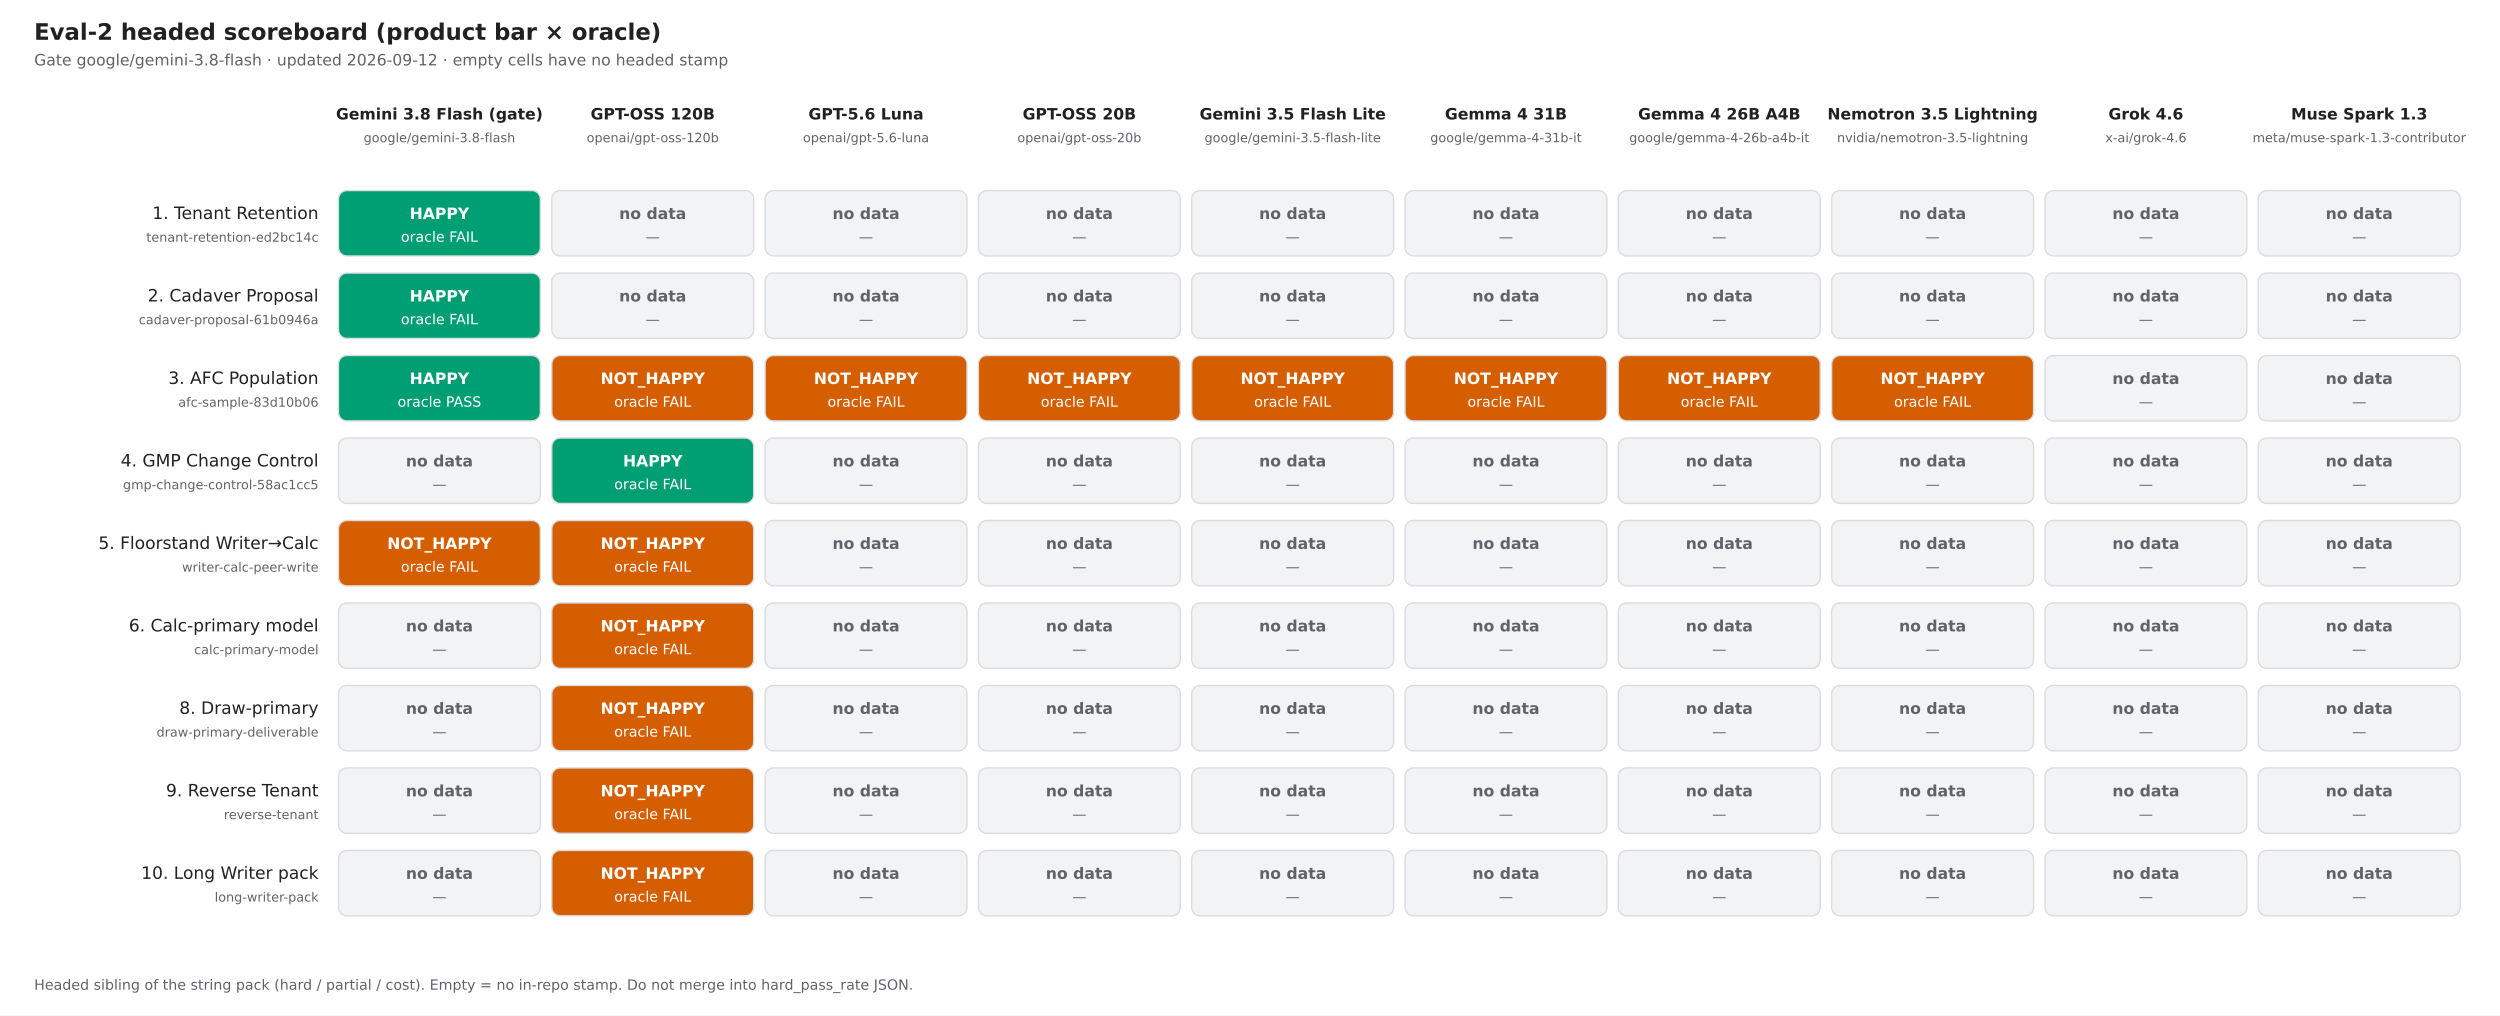
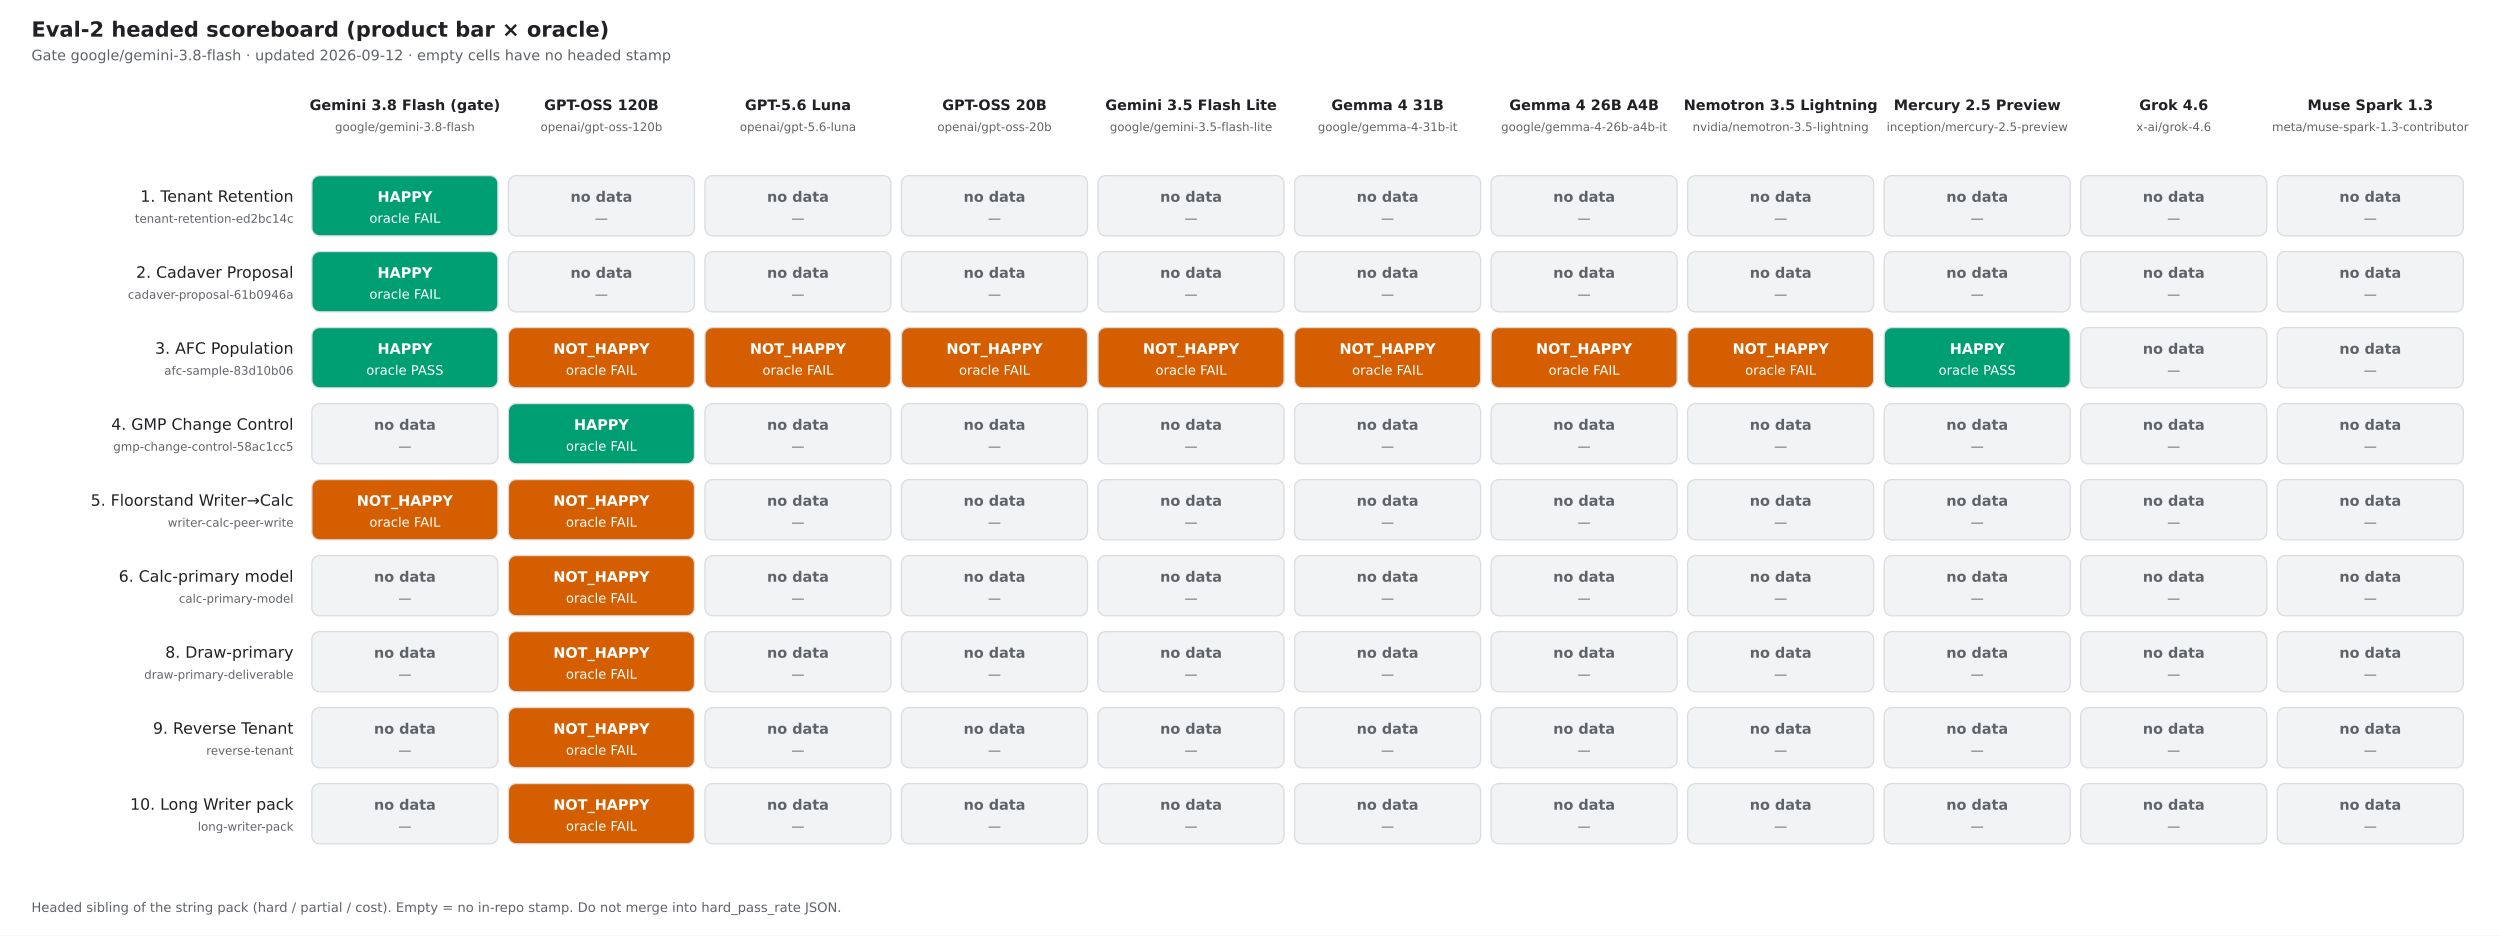
- <svg xmlns="http://www.w3.org/2000/svg" width="1758" height="714" viewBox="0 0 1758 714" role="img">
-   <rect width="1758" height="714" fill="#ffffff" />
+ <svg xmlns="http://www.w3.org/2000/svg" width="1908" height="714" viewBox="0 0 1908 714" role="img">
+   <rect width="1908" height="714" fill="#ffffff" />
  <text x="24" y="28" font-family="DejaVu Sans, sans-serif" font-size="16" font-weight="700" fill="#202124">Eval-2 headed scoreboard (product bar × oracle)</text>
  <text x="24" y="46" font-family="DejaVu Sans, sans-serif" font-size="11" fill="#5f6368">Gate google/gemini-3.8-flash · updated 2026-09-12 · empty cells have no headed stamp</text>
  <text x="309.0" y="84" text-anchor="middle" font-family="DejaVu Sans, sans-serif" font-size="11" font-weight="700" fill="#202124">Gemini 3.8 Flash (gate)</text>
  <text x="309.0" y="100" text-anchor="middle" font-family="DejaVu Sans, sans-serif" font-size="9" fill="#5f6368">google/gemini-3.8-flash</text>
  <text x="459.0" y="84" text-anchor="middle" font-family="DejaVu Sans, sans-serif" font-size="11" font-weight="700" fill="#202124">GPT-OSS 120B</text>
  <text x="459.0" y="100" text-anchor="middle" font-family="DejaVu Sans, sans-serif" font-size="9" fill="#5f6368">openai/gpt-oss-120b</text>
  <text x="609.0" y="84" text-anchor="middle" font-family="DejaVu Sans, sans-serif" font-size="11" font-weight="700" fill="#202124">GPT-5.6 Luna</text>
  <text x="609.0" y="100" text-anchor="middle" font-family="DejaVu Sans, sans-serif" font-size="9" fill="#5f6368">openai/gpt-5.6-luna</text>
  <text x="759.0" y="84" text-anchor="middle" font-family="DejaVu Sans, sans-serif" font-size="11" font-weight="700" fill="#202124">GPT-OSS 20B</text>
  <text x="759.0" y="100" text-anchor="middle" font-family="DejaVu Sans, sans-serif" font-size="9" fill="#5f6368">openai/gpt-oss-20b</text>
  <text x="909.0" y="84" text-anchor="middle" font-family="DejaVu Sans, sans-serif" font-size="11" font-weight="700" fill="#202124">Gemini 3.5 Flash Lite</text>
  <text x="909.0" y="100" text-anchor="middle" font-family="DejaVu Sans, sans-serif" font-size="9" fill="#5f6368">google/gemini-3.5-flash-lite</text>
  <text x="1059.0" y="84" text-anchor="middle" font-family="DejaVu Sans, sans-serif" font-size="11" font-weight="700" fill="#202124">Gemma 4 31B</text>
  <text x="1059.0" y="100" text-anchor="middle" font-family="DejaVu Sans, sans-serif" font-size="9" fill="#5f6368">google/gemma-4-31b-it</text>
  <text x="1209.0" y="84" text-anchor="middle" font-family="DejaVu Sans, sans-serif" font-size="11" font-weight="700" fill="#202124">Gemma 4 26B A4B</text>
  <text x="1209.0" y="100" text-anchor="middle" font-family="DejaVu Sans, sans-serif" font-size="9" fill="#5f6368">google/gemma-4-26b-a4b-it</text>
  <text x="1359.0" y="84" text-anchor="middle" font-family="DejaVu Sans, sans-serif" font-size="11" font-weight="700" fill="#202124">Nemotron 3.5 Lightning</text>
  <text x="1359.0" y="100" text-anchor="middle" font-family="DejaVu Sans, sans-serif" font-size="9" fill="#5f6368">nvidia/nemotron-3.5-lightning</text>
-   <text x="1509.0" y="84" text-anchor="middle" font-family="DejaVu Sans, sans-serif" font-size="11" font-weight="700" fill="#202124">Grok 4.6</text>
-   <text x="1509.0" y="100" text-anchor="middle" font-family="DejaVu Sans, sans-serif" font-size="9" fill="#5f6368">x-ai/grok-4.6</text>
-   <text x="1659.0" y="84" text-anchor="middle" font-family="DejaVu Sans, sans-serif" font-size="11" font-weight="700" fill="#202124">Muse Spark 1.3</text>
-   <text x="1659.0" y="100" text-anchor="middle" font-family="DejaVu Sans, sans-serif" font-size="9" fill="#5f6368">meta/muse-spark-1.3-contributor</text>
+   <text x="1509.0" y="84" text-anchor="middle" font-family="DejaVu Sans, sans-serif" font-size="11" font-weight="700" fill="#202124">Mercury 2.5 Preview</text>
+   <text x="1509.0" y="100" text-anchor="middle" font-family="DejaVu Sans, sans-serif" font-size="9" fill="#5f6368">inception/mercury-2.5-preview</text>
+   <text x="1659.0" y="84" text-anchor="middle" font-family="DejaVu Sans, sans-serif" font-size="11" font-weight="700" fill="#202124">Grok 4.6</text>
+   <text x="1659.0" y="100" text-anchor="middle" font-family="DejaVu Sans, sans-serif" font-size="9" fill="#5f6368">x-ai/grok-4.6</text>
+   <text x="1809.0" y="84" text-anchor="middle" font-family="DejaVu Sans, sans-serif" font-size="11" font-weight="700" fill="#202124">Muse Spark 1.3</text>
+   <text x="1809.0" y="100" text-anchor="middle" font-family="DejaVu Sans, sans-serif" font-size="9" fill="#5f6368">meta/muse-spark-1.3-contributor</text>
  <text x="224" y="154" text-anchor="end" font-family="DejaVu Sans, sans-serif" font-size="12" fill="#202124">1. Tenant Retention</text>
  <text x="224" y="170" text-anchor="end" font-family="DejaVu Sans, sans-serif" font-size="9" fill="#5f6368">tenant-retention-ed2bc14c</text>
  <rect x="238.0" y="134.0" width="142" height="46" rx="6" fill="#009E73" stroke="#dadce0" />
  <text x="309.0" y="154.0" text-anchor="middle" font-family="DejaVu Sans, sans-serif" font-size="11" font-weight="700" fill="#ffffff">HAPPY</text>
  <text x="309.0" y="170.0" text-anchor="middle" font-family="DejaVu Sans, sans-serif" font-size="10" fill="#ffffff">oracle FAIL</text>
  <rect x="388.0" y="134.0" width="142" height="46" rx="6" fill="#F1F3F4" stroke="#dadce0" />
  <text x="459.0" y="154.0" text-anchor="middle" font-family="DejaVu Sans, sans-serif" font-size="11" font-weight="700" fill="#5f6368">no data</text>
  <text x="459.0" y="170.0" text-anchor="middle" font-family="DejaVu Sans, sans-serif" font-size="10" fill="#5f6368">—</text>
  <rect x="538.0" y="134.0" width="142" height="46" rx="6" fill="#F1F3F4" stroke="#dadce0" />
  <text x="609.0" y="154.0" text-anchor="middle" font-family="DejaVu Sans, sans-serif" font-size="11" font-weight="700" fill="#5f6368">no data</text>
  <text x="609.0" y="170.0" text-anchor="middle" font-family="DejaVu Sans, sans-serif" font-size="10" fill="#5f6368">—</text>
  <rect x="688.0" y="134.0" width="142" height="46" rx="6" fill="#F1F3F4" stroke="#dadce0" />
  <text x="759.0" y="154.0" text-anchor="middle" font-family="DejaVu Sans, sans-serif" font-size="11" font-weight="700" fill="#5f6368">no data</text>
  <text x="759.0" y="170.0" text-anchor="middle" font-family="DejaVu Sans, sans-serif" font-size="10" fill="#5f6368">—</text>
  <rect x="838.0" y="134.0" width="142" height="46" rx="6" fill="#F1F3F4" stroke="#dadce0" />
  <text x="909.0" y="154.0" text-anchor="middle" font-family="DejaVu Sans, sans-serif" font-size="11" font-weight="700" fill="#5f6368">no data</text>
  <text x="909.0" y="170.0" text-anchor="middle" font-family="DejaVu Sans, sans-serif" font-size="10" fill="#5f6368">—</text>
  <rect x="988.0" y="134.0" width="142" height="46" rx="6" fill="#F1F3F4" stroke="#dadce0" />
  <text x="1059.0" y="154.0" text-anchor="middle" font-family="DejaVu Sans, sans-serif" font-size="11" font-weight="700" fill="#5f6368">no data</text>
  <text x="1059.0" y="170.0" text-anchor="middle" font-family="DejaVu Sans, sans-serif" font-size="10" fill="#5f6368">—</text>
  <rect x="1138.0" y="134.0" width="142" height="46" rx="6" fill="#F1F3F4" stroke="#dadce0" />
  <text x="1209.0" y="154.0" text-anchor="middle" font-family="DejaVu Sans, sans-serif" font-size="11" font-weight="700" fill="#5f6368">no data</text>
  <text x="1209.0" y="170.0" text-anchor="middle" font-family="DejaVu Sans, sans-serif" font-size="10" fill="#5f6368">—</text>
  <rect x="1288.0" y="134.0" width="142" height="46" rx="6" fill="#F1F3F4" stroke="#dadce0" />
  <text x="1359.0" y="154.0" text-anchor="middle" font-family="DejaVu Sans, sans-serif" font-size="11" font-weight="700" fill="#5f6368">no data</text>
  <text x="1359.0" y="170.0" text-anchor="middle" font-family="DejaVu Sans, sans-serif" font-size="10" fill="#5f6368">—</text>
  <rect x="1438.0" y="134.0" width="142" height="46" rx="6" fill="#F1F3F4" stroke="#dadce0" />
  <text x="1509.0" y="154.0" text-anchor="middle" font-family="DejaVu Sans, sans-serif" font-size="11" font-weight="700" fill="#5f6368">no data</text>
  <text x="1509.0" y="170.0" text-anchor="middle" font-family="DejaVu Sans, sans-serif" font-size="10" fill="#5f6368">—</text>
  <rect x="1588.0" y="134.0" width="142" height="46" rx="6" fill="#F1F3F4" stroke="#dadce0" />
  <text x="1659.0" y="154.0" text-anchor="middle" font-family="DejaVu Sans, sans-serif" font-size="11" font-weight="700" fill="#5f6368">no data</text>
  <text x="1659.0" y="170.0" text-anchor="middle" font-family="DejaVu Sans, sans-serif" font-size="10" fill="#5f6368">—</text>
+   <rect x="1738.0" y="134.0" width="142" height="46" rx="6" fill="#F1F3F4" stroke="#dadce0" />
+   <text x="1809.0" y="154.0" text-anchor="middle" font-family="DejaVu Sans, sans-serif" font-size="11" font-weight="700" fill="#5f6368">no data</text>
+   <text x="1809.0" y="170.0" text-anchor="middle" font-family="DejaVu Sans, sans-serif" font-size="10" fill="#5f6368">—</text>
  <text x="224" y="212" text-anchor="end" font-family="DejaVu Sans, sans-serif" font-size="12" fill="#202124">2. Cadaver Proposal</text>
  <text x="224" y="228" text-anchor="end" font-family="DejaVu Sans, sans-serif" font-size="9" fill="#5f6368">cadaver-proposal-61b0946a</text>
  <rect x="238.0" y="192.0" width="142" height="46" rx="6" fill="#009E73" stroke="#dadce0" />
  <text x="309.0" y="212.0" text-anchor="middle" font-family="DejaVu Sans, sans-serif" font-size="11" font-weight="700" fill="#ffffff">HAPPY</text>
  <text x="309.0" y="228.0" text-anchor="middle" font-family="DejaVu Sans, sans-serif" font-size="10" fill="#ffffff">oracle FAIL</text>
  <rect x="388.0" y="192.0" width="142" height="46" rx="6" fill="#F1F3F4" stroke="#dadce0" />
  <text x="459.0" y="212.0" text-anchor="middle" font-family="DejaVu Sans, sans-serif" font-size="11" font-weight="700" fill="#5f6368">no data</text>
  <text x="459.0" y="228.0" text-anchor="middle" font-family="DejaVu Sans, sans-serif" font-size="10" fill="#5f6368">—</text>
  <rect x="538.0" y="192.0" width="142" height="46" rx="6" fill="#F1F3F4" stroke="#dadce0" />
  <text x="609.0" y="212.0" text-anchor="middle" font-family="DejaVu Sans, sans-serif" font-size="11" font-weight="700" fill="#5f6368">no data</text>
  <text x="609.0" y="228.0" text-anchor="middle" font-family="DejaVu Sans, sans-serif" font-size="10" fill="#5f6368">—</text>
  <rect x="688.0" y="192.0" width="142" height="46" rx="6" fill="#F1F3F4" stroke="#dadce0" />
  <text x="759.0" y="212.0" text-anchor="middle" font-family="DejaVu Sans, sans-serif" font-size="11" font-weight="700" fill="#5f6368">no data</text>
  <text x="759.0" y="228.0" text-anchor="middle" font-family="DejaVu Sans, sans-serif" font-size="10" fill="#5f6368">—</text>
  <rect x="838.0" y="192.0" width="142" height="46" rx="6" fill="#F1F3F4" stroke="#dadce0" />
  <text x="909.0" y="212.0" text-anchor="middle" font-family="DejaVu Sans, sans-serif" font-size="11" font-weight="700" fill="#5f6368">no data</text>
  <text x="909.0" y="228.0" text-anchor="middle" font-family="DejaVu Sans, sans-serif" font-size="10" fill="#5f6368">—</text>
  <rect x="988.0" y="192.0" width="142" height="46" rx="6" fill="#F1F3F4" stroke="#dadce0" />
  <text x="1059.0" y="212.0" text-anchor="middle" font-family="DejaVu Sans, sans-serif" font-size="11" font-weight="700" fill="#5f6368">no data</text>
  <text x="1059.0" y="228.0" text-anchor="middle" font-family="DejaVu Sans, sans-serif" font-size="10" fill="#5f6368">—</text>
  <rect x="1138.0" y="192.0" width="142" height="46" rx="6" fill="#F1F3F4" stroke="#dadce0" />
  <text x="1209.0" y="212.0" text-anchor="middle" font-family="DejaVu Sans, sans-serif" font-size="11" font-weight="700" fill="#5f6368">no data</text>
  <text x="1209.0" y="228.0" text-anchor="middle" font-family="DejaVu Sans, sans-serif" font-size="10" fill="#5f6368">—</text>
  <rect x="1288.0" y="192.0" width="142" height="46" rx="6" fill="#F1F3F4" stroke="#dadce0" />
  <text x="1359.0" y="212.0" text-anchor="middle" font-family="DejaVu Sans, sans-serif" font-size="11" font-weight="700" fill="#5f6368">no data</text>
  <text x="1359.0" y="228.0" text-anchor="middle" font-family="DejaVu Sans, sans-serif" font-size="10" fill="#5f6368">—</text>
  <rect x="1438.0" y="192.0" width="142" height="46" rx="6" fill="#F1F3F4" stroke="#dadce0" />
  <text x="1509.0" y="212.0" text-anchor="middle" font-family="DejaVu Sans, sans-serif" font-size="11" font-weight="700" fill="#5f6368">no data</text>
  <text x="1509.0" y="228.0" text-anchor="middle" font-family="DejaVu Sans, sans-serif" font-size="10" fill="#5f6368">—</text>
  <rect x="1588.0" y="192.0" width="142" height="46" rx="6" fill="#F1F3F4" stroke="#dadce0" />
  <text x="1659.0" y="212.0" text-anchor="middle" font-family="DejaVu Sans, sans-serif" font-size="11" font-weight="700" fill="#5f6368">no data</text>
  <text x="1659.0" y="228.0" text-anchor="middle" font-family="DejaVu Sans, sans-serif" font-size="10" fill="#5f6368">—</text>
+   <rect x="1738.0" y="192.0" width="142" height="46" rx="6" fill="#F1F3F4" stroke="#dadce0" />
+   <text x="1809.0" y="212.0" text-anchor="middle" font-family="DejaVu Sans, sans-serif" font-size="11" font-weight="700" fill="#5f6368">no data</text>
+   <text x="1809.0" y="228.0" text-anchor="middle" font-family="DejaVu Sans, sans-serif" font-size="10" fill="#5f6368">—</text>
  <text x="224" y="270" text-anchor="end" font-family="DejaVu Sans, sans-serif" font-size="12" fill="#202124">3. AFC Population</text>
  <text x="224" y="286" text-anchor="end" font-family="DejaVu Sans, sans-serif" font-size="9" fill="#5f6368">afc-sample-83d10b06</text>
  <rect x="238.0" y="250.0" width="142" height="46" rx="6" fill="#009E73" stroke="#dadce0" />
  <text x="309.0" y="270.0" text-anchor="middle" font-family="DejaVu Sans, sans-serif" font-size="11" font-weight="700" fill="#ffffff">HAPPY</text>
  <text x="309.0" y="286.0" text-anchor="middle" font-family="DejaVu Sans, sans-serif" font-size="10" fill="#ffffff">oracle PASS</text>
  <rect x="388.0" y="250.0" width="142" height="46" rx="6" fill="#D55E00" stroke="#dadce0" />
  <text x="459.0" y="270.0" text-anchor="middle" font-family="DejaVu Sans, sans-serif" font-size="11" font-weight="700" fill="#ffffff">NOT_HAPPY</text>
  <text x="459.0" y="286.0" text-anchor="middle" font-family="DejaVu Sans, sans-serif" font-size="10" fill="#ffffff">oracle FAIL</text>
  <rect x="538.0" y="250.0" width="142" height="46" rx="6" fill="#D55E00" stroke="#dadce0" />
  <text x="609.0" y="270.0" text-anchor="middle" font-family="DejaVu Sans, sans-serif" font-size="11" font-weight="700" fill="#ffffff">NOT_HAPPY</text>
  <text x="609.0" y="286.0" text-anchor="middle" font-family="DejaVu Sans, sans-serif" font-size="10" fill="#ffffff">oracle FAIL</text>
  <rect x="688.0" y="250.0" width="142" height="46" rx="6" fill="#D55E00" stroke="#dadce0" />
  <text x="759.0" y="270.0" text-anchor="middle" font-family="DejaVu Sans, sans-serif" font-size="11" font-weight="700" fill="#ffffff">NOT_HAPPY</text>
  <text x="759.0" y="286.0" text-anchor="middle" font-family="DejaVu Sans, sans-serif" font-size="10" fill="#ffffff">oracle FAIL</text>
  <rect x="838.0" y="250.0" width="142" height="46" rx="6" fill="#D55E00" stroke="#dadce0" />
  <text x="909.0" y="270.0" text-anchor="middle" font-family="DejaVu Sans, sans-serif" font-size="11" font-weight="700" fill="#ffffff">NOT_HAPPY</text>
  <text x="909.0" y="286.0" text-anchor="middle" font-family="DejaVu Sans, sans-serif" font-size="10" fill="#ffffff">oracle FAIL</text>
  <rect x="988.0" y="250.0" width="142" height="46" rx="6" fill="#D55E00" stroke="#dadce0" />
  <text x="1059.0" y="270.0" text-anchor="middle" font-family="DejaVu Sans, sans-serif" font-size="11" font-weight="700" fill="#ffffff">NOT_HAPPY</text>
  <text x="1059.0" y="286.0" text-anchor="middle" font-family="DejaVu Sans, sans-serif" font-size="10" fill="#ffffff">oracle FAIL</text>
  <rect x="1138.0" y="250.0" width="142" height="46" rx="6" fill="#D55E00" stroke="#dadce0" />
  <text x="1209.0" y="270.0" text-anchor="middle" font-family="DejaVu Sans, sans-serif" font-size="11" font-weight="700" fill="#ffffff">NOT_HAPPY</text>
  <text x="1209.0" y="286.0" text-anchor="middle" font-family="DejaVu Sans, sans-serif" font-size="10" fill="#ffffff">oracle FAIL</text>
  <rect x="1288.0" y="250.0" width="142" height="46" rx="6" fill="#D55E00" stroke="#dadce0" />
  <text x="1359.0" y="270.0" text-anchor="middle" font-family="DejaVu Sans, sans-serif" font-size="11" font-weight="700" fill="#ffffff">NOT_HAPPY</text>
  <text x="1359.0" y="286.0" text-anchor="middle" font-family="DejaVu Sans, sans-serif" font-size="10" fill="#ffffff">oracle FAIL</text>
-   <rect x="1438.0" y="250.0" width="142" height="46" rx="6" fill="#F1F3F4" stroke="#dadce0" />
-   <text x="1509.0" y="270.0" text-anchor="middle" font-family="DejaVu Sans, sans-serif" font-size="11" font-weight="700" fill="#5f6368">no data</text>
-   <text x="1509.0" y="286.0" text-anchor="middle" font-family="DejaVu Sans, sans-serif" font-size="10" fill="#5f6368">—</text>
+   <rect x="1438.0" y="250.0" width="142" height="46" rx="6" fill="#009E73" stroke="#dadce0" />
+   <text x="1509.0" y="270.0" text-anchor="middle" font-family="DejaVu Sans, sans-serif" font-size="11" font-weight="700" fill="#ffffff">HAPPY</text>
+   <text x="1509.0" y="286.0" text-anchor="middle" font-family="DejaVu Sans, sans-serif" font-size="10" fill="#ffffff">oracle PASS</text>
  <rect x="1588.0" y="250.0" width="142" height="46" rx="6" fill="#F1F3F4" stroke="#dadce0" />
  <text x="1659.0" y="270.0" text-anchor="middle" font-family="DejaVu Sans, sans-serif" font-size="11" font-weight="700" fill="#5f6368">no data</text>
  <text x="1659.0" y="286.0" text-anchor="middle" font-family="DejaVu Sans, sans-serif" font-size="10" fill="#5f6368">—</text>
+   <rect x="1738.0" y="250.0" width="142" height="46" rx="6" fill="#F1F3F4" stroke="#dadce0" />
+   <text x="1809.0" y="270.0" text-anchor="middle" font-family="DejaVu Sans, sans-serif" font-size="11" font-weight="700" fill="#5f6368">no data</text>
+   <text x="1809.0" y="286.0" text-anchor="middle" font-family="DejaVu Sans, sans-serif" font-size="10" fill="#5f6368">—</text>
  <text x="224" y="328" text-anchor="end" font-family="DejaVu Sans, sans-serif" font-size="12" fill="#202124">4. GMP Change Control</text>
  <text x="224" y="344" text-anchor="end" font-family="DejaVu Sans, sans-serif" font-size="9" fill="#5f6368">gmp-change-control-58ac1cc5</text>
  <rect x="238.0" y="308.0" width="142" height="46" rx="6" fill="#F1F3F4" stroke="#dadce0" />
  <text x="309.0" y="328.0" text-anchor="middle" font-family="DejaVu Sans, sans-serif" font-size="11" font-weight="700" fill="#5f6368">no data</text>
  <text x="309.0" y="344.0" text-anchor="middle" font-family="DejaVu Sans, sans-serif" font-size="10" fill="#5f6368">—</text>
  <rect x="388.0" y="308.0" width="142" height="46" rx="6" fill="#009E73" stroke="#dadce0" />
  <text x="459.0" y="328.0" text-anchor="middle" font-family="DejaVu Sans, sans-serif" font-size="11" font-weight="700" fill="#ffffff">HAPPY</text>
  <text x="459.0" y="344.0" text-anchor="middle" font-family="DejaVu Sans, sans-serif" font-size="10" fill="#ffffff">oracle FAIL</text>
  <rect x="538.0" y="308.0" width="142" height="46" rx="6" fill="#F1F3F4" stroke="#dadce0" />
  <text x="609.0" y="328.0" text-anchor="middle" font-family="DejaVu Sans, sans-serif" font-size="11" font-weight="700" fill="#5f6368">no data</text>
  <text x="609.0" y="344.0" text-anchor="middle" font-family="DejaVu Sans, sans-serif" font-size="10" fill="#5f6368">—</text>
  <rect x="688.0" y="308.0" width="142" height="46" rx="6" fill="#F1F3F4" stroke="#dadce0" />
  <text x="759.0" y="328.0" text-anchor="middle" font-family="DejaVu Sans, sans-serif" font-size="11" font-weight="700" fill="#5f6368">no data</text>
  <text x="759.0" y="344.0" text-anchor="middle" font-family="DejaVu Sans, sans-serif" font-size="10" fill="#5f6368">—</text>
  <rect x="838.0" y="308.0" width="142" height="46" rx="6" fill="#F1F3F4" stroke="#dadce0" />
  <text x="909.0" y="328.0" text-anchor="middle" font-family="DejaVu Sans, sans-serif" font-size="11" font-weight="700" fill="#5f6368">no data</text>
  <text x="909.0" y="344.0" text-anchor="middle" font-family="DejaVu Sans, sans-serif" font-size="10" fill="#5f6368">—</text>
  <rect x="988.0" y="308.0" width="142" height="46" rx="6" fill="#F1F3F4" stroke="#dadce0" />
  <text x="1059.0" y="328.0" text-anchor="middle" font-family="DejaVu Sans, sans-serif" font-size="11" font-weight="700" fill="#5f6368">no data</text>
  <text x="1059.0" y="344.0" text-anchor="middle" font-family="DejaVu Sans, sans-serif" font-size="10" fill="#5f6368">—</text>
  <rect x="1138.0" y="308.0" width="142" height="46" rx="6" fill="#F1F3F4" stroke="#dadce0" />
  <text x="1209.0" y="328.0" text-anchor="middle" font-family="DejaVu Sans, sans-serif" font-size="11" font-weight="700" fill="#5f6368">no data</text>
  <text x="1209.0" y="344.0" text-anchor="middle" font-family="DejaVu Sans, sans-serif" font-size="10" fill="#5f6368">—</text>
  <rect x="1288.0" y="308.0" width="142" height="46" rx="6" fill="#F1F3F4" stroke="#dadce0" />
  <text x="1359.0" y="328.0" text-anchor="middle" font-family="DejaVu Sans, sans-serif" font-size="11" font-weight="700" fill="#5f6368">no data</text>
  <text x="1359.0" y="344.0" text-anchor="middle" font-family="DejaVu Sans, sans-serif" font-size="10" fill="#5f6368">—</text>
  <rect x="1438.0" y="308.0" width="142" height="46" rx="6" fill="#F1F3F4" stroke="#dadce0" />
  <text x="1509.0" y="328.0" text-anchor="middle" font-family="DejaVu Sans, sans-serif" font-size="11" font-weight="700" fill="#5f6368">no data</text>
  <text x="1509.0" y="344.0" text-anchor="middle" font-family="DejaVu Sans, sans-serif" font-size="10" fill="#5f6368">—</text>
  <rect x="1588.0" y="308.0" width="142" height="46" rx="6" fill="#F1F3F4" stroke="#dadce0" />
  <text x="1659.0" y="328.0" text-anchor="middle" font-family="DejaVu Sans, sans-serif" font-size="11" font-weight="700" fill="#5f6368">no data</text>
  <text x="1659.0" y="344.0" text-anchor="middle" font-family="DejaVu Sans, sans-serif" font-size="10" fill="#5f6368">—</text>
+   <rect x="1738.0" y="308.0" width="142" height="46" rx="6" fill="#F1F3F4" stroke="#dadce0" />
+   <text x="1809.0" y="328.0" text-anchor="middle" font-family="DejaVu Sans, sans-serif" font-size="11" font-weight="700" fill="#5f6368">no data</text>
+   <text x="1809.0" y="344.0" text-anchor="middle" font-family="DejaVu Sans, sans-serif" font-size="10" fill="#5f6368">—</text>
  <text x="224" y="386" text-anchor="end" font-family="DejaVu Sans, sans-serif" font-size="12" fill="#202124">5. Floorstand Writer→Calc</text>
  <text x="224" y="402" text-anchor="end" font-family="DejaVu Sans, sans-serif" font-size="9" fill="#5f6368">writer-calc-peer-write</text>
  <rect x="238.0" y="366.0" width="142" height="46" rx="6" fill="#D55E00" stroke="#dadce0" />
  <text x="309.0" y="386.0" text-anchor="middle" font-family="DejaVu Sans, sans-serif" font-size="11" font-weight="700" fill="#ffffff">NOT_HAPPY</text>
  <text x="309.0" y="402.0" text-anchor="middle" font-family="DejaVu Sans, sans-serif" font-size="10" fill="#ffffff">oracle FAIL</text>
  <rect x="388.0" y="366.0" width="142" height="46" rx="6" fill="#D55E00" stroke="#dadce0" />
  <text x="459.0" y="386.0" text-anchor="middle" font-family="DejaVu Sans, sans-serif" font-size="11" font-weight="700" fill="#ffffff">NOT_HAPPY</text>
  <text x="459.0" y="402.0" text-anchor="middle" font-family="DejaVu Sans, sans-serif" font-size="10" fill="#ffffff">oracle FAIL</text>
  <rect x="538.0" y="366.0" width="142" height="46" rx="6" fill="#F1F3F4" stroke="#dadce0" />
  <text x="609.0" y="386.0" text-anchor="middle" font-family="DejaVu Sans, sans-serif" font-size="11" font-weight="700" fill="#5f6368">no data</text>
  <text x="609.0" y="402.0" text-anchor="middle" font-family="DejaVu Sans, sans-serif" font-size="10" fill="#5f6368">—</text>
  <rect x="688.0" y="366.0" width="142" height="46" rx="6" fill="#F1F3F4" stroke="#dadce0" />
  <text x="759.0" y="386.0" text-anchor="middle" font-family="DejaVu Sans, sans-serif" font-size="11" font-weight="700" fill="#5f6368">no data</text>
  <text x="759.0" y="402.0" text-anchor="middle" font-family="DejaVu Sans, sans-serif" font-size="10" fill="#5f6368">—</text>
  <rect x="838.0" y="366.0" width="142" height="46" rx="6" fill="#F1F3F4" stroke="#dadce0" />
  <text x="909.0" y="386.0" text-anchor="middle" font-family="DejaVu Sans, sans-serif" font-size="11" font-weight="700" fill="#5f6368">no data</text>
  <text x="909.0" y="402.0" text-anchor="middle" font-family="DejaVu Sans, sans-serif" font-size="10" fill="#5f6368">—</text>
  <rect x="988.0" y="366.0" width="142" height="46" rx="6" fill="#F1F3F4" stroke="#dadce0" />
  <text x="1059.0" y="386.0" text-anchor="middle" font-family="DejaVu Sans, sans-serif" font-size="11" font-weight="700" fill="#5f6368">no data</text>
  <text x="1059.0" y="402.0" text-anchor="middle" font-family="DejaVu Sans, sans-serif" font-size="10" fill="#5f6368">—</text>
  <rect x="1138.0" y="366.0" width="142" height="46" rx="6" fill="#F1F3F4" stroke="#dadce0" />
  <text x="1209.0" y="386.0" text-anchor="middle" font-family="DejaVu Sans, sans-serif" font-size="11" font-weight="700" fill="#5f6368">no data</text>
  <text x="1209.0" y="402.0" text-anchor="middle" font-family="DejaVu Sans, sans-serif" font-size="10" fill="#5f6368">—</text>
  <rect x="1288.0" y="366.0" width="142" height="46" rx="6" fill="#F1F3F4" stroke="#dadce0" />
  <text x="1359.0" y="386.0" text-anchor="middle" font-family="DejaVu Sans, sans-serif" font-size="11" font-weight="700" fill="#5f6368">no data</text>
  <text x="1359.0" y="402.0" text-anchor="middle" font-family="DejaVu Sans, sans-serif" font-size="10" fill="#5f6368">—</text>
  <rect x="1438.0" y="366.0" width="142" height="46" rx="6" fill="#F1F3F4" stroke="#dadce0" />
  <text x="1509.0" y="386.0" text-anchor="middle" font-family="DejaVu Sans, sans-serif" font-size="11" font-weight="700" fill="#5f6368">no data</text>
  <text x="1509.0" y="402.0" text-anchor="middle" font-family="DejaVu Sans, sans-serif" font-size="10" fill="#5f6368">—</text>
  <rect x="1588.0" y="366.0" width="142" height="46" rx="6" fill="#F1F3F4" stroke="#dadce0" />
  <text x="1659.0" y="386.0" text-anchor="middle" font-family="DejaVu Sans, sans-serif" font-size="11" font-weight="700" fill="#5f6368">no data</text>
  <text x="1659.0" y="402.0" text-anchor="middle" font-family="DejaVu Sans, sans-serif" font-size="10" fill="#5f6368">—</text>
+   <rect x="1738.0" y="366.0" width="142" height="46" rx="6" fill="#F1F3F4" stroke="#dadce0" />
+   <text x="1809.0" y="386.0" text-anchor="middle" font-family="DejaVu Sans, sans-serif" font-size="11" font-weight="700" fill="#5f6368">no data</text>
+   <text x="1809.0" y="402.0" text-anchor="middle" font-family="DejaVu Sans, sans-serif" font-size="10" fill="#5f6368">—</text>
  <text x="224" y="444" text-anchor="end" font-family="DejaVu Sans, sans-serif" font-size="12" fill="#202124">6. Calc-primary model</text>
  <text x="224" y="460" text-anchor="end" font-family="DejaVu Sans, sans-serif" font-size="9" fill="#5f6368">calc-primary-model</text>
  <rect x="238.0" y="424.0" width="142" height="46" rx="6" fill="#F1F3F4" stroke="#dadce0" />
  <text x="309.0" y="444.0" text-anchor="middle" font-family="DejaVu Sans, sans-serif" font-size="11" font-weight="700" fill="#5f6368">no data</text>
  <text x="309.0" y="460.0" text-anchor="middle" font-family="DejaVu Sans, sans-serif" font-size="10" fill="#5f6368">—</text>
  <rect x="388.0" y="424.0" width="142" height="46" rx="6" fill="#D55E00" stroke="#dadce0" />
  <text x="459.0" y="444.0" text-anchor="middle" font-family="DejaVu Sans, sans-serif" font-size="11" font-weight="700" fill="#ffffff">NOT_HAPPY</text>
  <text x="459.0" y="460.0" text-anchor="middle" font-family="DejaVu Sans, sans-serif" font-size="10" fill="#ffffff">oracle FAIL</text>
  <rect x="538.0" y="424.0" width="142" height="46" rx="6" fill="#F1F3F4" stroke="#dadce0" />
  <text x="609.0" y="444.0" text-anchor="middle" font-family="DejaVu Sans, sans-serif" font-size="11" font-weight="700" fill="#5f6368">no data</text>
  <text x="609.0" y="460.0" text-anchor="middle" font-family="DejaVu Sans, sans-serif" font-size="10" fill="#5f6368">—</text>
  <rect x="688.0" y="424.0" width="142" height="46" rx="6" fill="#F1F3F4" stroke="#dadce0" />
  <text x="759.0" y="444.0" text-anchor="middle" font-family="DejaVu Sans, sans-serif" font-size="11" font-weight="700" fill="#5f6368">no data</text>
  <text x="759.0" y="460.0" text-anchor="middle" font-family="DejaVu Sans, sans-serif" font-size="10" fill="#5f6368">—</text>
  <rect x="838.0" y="424.0" width="142" height="46" rx="6" fill="#F1F3F4" stroke="#dadce0" />
  <text x="909.0" y="444.0" text-anchor="middle" font-family="DejaVu Sans, sans-serif" font-size="11" font-weight="700" fill="#5f6368">no data</text>
  <text x="909.0" y="460.0" text-anchor="middle" font-family="DejaVu Sans, sans-serif" font-size="10" fill="#5f6368">—</text>
  <rect x="988.0" y="424.0" width="142" height="46" rx="6" fill="#F1F3F4" stroke="#dadce0" />
  <text x="1059.0" y="444.0" text-anchor="middle" font-family="DejaVu Sans, sans-serif" font-size="11" font-weight="700" fill="#5f6368">no data</text>
  <text x="1059.0" y="460.0" text-anchor="middle" font-family="DejaVu Sans, sans-serif" font-size="10" fill="#5f6368">—</text>
  <rect x="1138.0" y="424.0" width="142" height="46" rx="6" fill="#F1F3F4" stroke="#dadce0" />
  <text x="1209.0" y="444.0" text-anchor="middle" font-family="DejaVu Sans, sans-serif" font-size="11" font-weight="700" fill="#5f6368">no data</text>
  <text x="1209.0" y="460.0" text-anchor="middle" font-family="DejaVu Sans, sans-serif" font-size="10" fill="#5f6368">—</text>
  <rect x="1288.0" y="424.0" width="142" height="46" rx="6" fill="#F1F3F4" stroke="#dadce0" />
  <text x="1359.0" y="444.0" text-anchor="middle" font-family="DejaVu Sans, sans-serif" font-size="11" font-weight="700" fill="#5f6368">no data</text>
  <text x="1359.0" y="460.0" text-anchor="middle" font-family="DejaVu Sans, sans-serif" font-size="10" fill="#5f6368">—</text>
  <rect x="1438.0" y="424.0" width="142" height="46" rx="6" fill="#F1F3F4" stroke="#dadce0" />
  <text x="1509.0" y="444.0" text-anchor="middle" font-family="DejaVu Sans, sans-serif" font-size="11" font-weight="700" fill="#5f6368">no data</text>
  <text x="1509.0" y="460.0" text-anchor="middle" font-family="DejaVu Sans, sans-serif" font-size="10" fill="#5f6368">—</text>
  <rect x="1588.0" y="424.0" width="142" height="46" rx="6" fill="#F1F3F4" stroke="#dadce0" />
  <text x="1659.0" y="444.0" text-anchor="middle" font-family="DejaVu Sans, sans-serif" font-size="11" font-weight="700" fill="#5f6368">no data</text>
  <text x="1659.0" y="460.0" text-anchor="middle" font-family="DejaVu Sans, sans-serif" font-size="10" fill="#5f6368">—</text>
+   <rect x="1738.0" y="424.0" width="142" height="46" rx="6" fill="#F1F3F4" stroke="#dadce0" />
+   <text x="1809.0" y="444.0" text-anchor="middle" font-family="DejaVu Sans, sans-serif" font-size="11" font-weight="700" fill="#5f6368">no data</text>
+   <text x="1809.0" y="460.0" text-anchor="middle" font-family="DejaVu Sans, sans-serif" font-size="10" fill="#5f6368">—</text>
  <text x="224" y="502" text-anchor="end" font-family="DejaVu Sans, sans-serif" font-size="12" fill="#202124">8. Draw-primary</text>
  <text x="224" y="518" text-anchor="end" font-family="DejaVu Sans, sans-serif" font-size="9" fill="#5f6368">draw-primary-deliverable</text>
  <rect x="238.0" y="482.0" width="142" height="46" rx="6" fill="#F1F3F4" stroke="#dadce0" />
  <text x="309.0" y="502.0" text-anchor="middle" font-family="DejaVu Sans, sans-serif" font-size="11" font-weight="700" fill="#5f6368">no data</text>
  <text x="309.0" y="518.0" text-anchor="middle" font-family="DejaVu Sans, sans-serif" font-size="10" fill="#5f6368">—</text>
  <rect x="388.0" y="482.0" width="142" height="46" rx="6" fill="#D55E00" stroke="#dadce0" />
  <text x="459.0" y="502.0" text-anchor="middle" font-family="DejaVu Sans, sans-serif" font-size="11" font-weight="700" fill="#ffffff">NOT_HAPPY</text>
  <text x="459.0" y="518.0" text-anchor="middle" font-family="DejaVu Sans, sans-serif" font-size="10" fill="#ffffff">oracle FAIL</text>
  <rect x="538.0" y="482.0" width="142" height="46" rx="6" fill="#F1F3F4" stroke="#dadce0" />
  <text x="609.0" y="502.0" text-anchor="middle" font-family="DejaVu Sans, sans-serif" font-size="11" font-weight="700" fill="#5f6368">no data</text>
  <text x="609.0" y="518.0" text-anchor="middle" font-family="DejaVu Sans, sans-serif" font-size="10" fill="#5f6368">—</text>
  <rect x="688.0" y="482.0" width="142" height="46" rx="6" fill="#F1F3F4" stroke="#dadce0" />
  <text x="759.0" y="502.0" text-anchor="middle" font-family="DejaVu Sans, sans-serif" font-size="11" font-weight="700" fill="#5f6368">no data</text>
  <text x="759.0" y="518.0" text-anchor="middle" font-family="DejaVu Sans, sans-serif" font-size="10" fill="#5f6368">—</text>
  <rect x="838.0" y="482.0" width="142" height="46" rx="6" fill="#F1F3F4" stroke="#dadce0" />
  <text x="909.0" y="502.0" text-anchor="middle" font-family="DejaVu Sans, sans-serif" font-size="11" font-weight="700" fill="#5f6368">no data</text>
  <text x="909.0" y="518.0" text-anchor="middle" font-family="DejaVu Sans, sans-serif" font-size="10" fill="#5f6368">—</text>
  <rect x="988.0" y="482.0" width="142" height="46" rx="6" fill="#F1F3F4" stroke="#dadce0" />
  <text x="1059.0" y="502.0" text-anchor="middle" font-family="DejaVu Sans, sans-serif" font-size="11" font-weight="700" fill="#5f6368">no data</text>
  <text x="1059.0" y="518.0" text-anchor="middle" font-family="DejaVu Sans, sans-serif" font-size="10" fill="#5f6368">—</text>
  <rect x="1138.0" y="482.0" width="142" height="46" rx="6" fill="#F1F3F4" stroke="#dadce0" />
  <text x="1209.0" y="502.0" text-anchor="middle" font-family="DejaVu Sans, sans-serif" font-size="11" font-weight="700" fill="#5f6368">no data</text>
  <text x="1209.0" y="518.0" text-anchor="middle" font-family="DejaVu Sans, sans-serif" font-size="10" fill="#5f6368">—</text>
  <rect x="1288.0" y="482.0" width="142" height="46" rx="6" fill="#F1F3F4" stroke="#dadce0" />
  <text x="1359.0" y="502.0" text-anchor="middle" font-family="DejaVu Sans, sans-serif" font-size="11" font-weight="700" fill="#5f6368">no data</text>
  <text x="1359.0" y="518.0" text-anchor="middle" font-family="DejaVu Sans, sans-serif" font-size="10" fill="#5f6368">—</text>
  <rect x="1438.0" y="482.0" width="142" height="46" rx="6" fill="#F1F3F4" stroke="#dadce0" />
  <text x="1509.0" y="502.0" text-anchor="middle" font-family="DejaVu Sans, sans-serif" font-size="11" font-weight="700" fill="#5f6368">no data</text>
  <text x="1509.0" y="518.0" text-anchor="middle" font-family="DejaVu Sans, sans-serif" font-size="10" fill="#5f6368">—</text>
  <rect x="1588.0" y="482.0" width="142" height="46" rx="6" fill="#F1F3F4" stroke="#dadce0" />
  <text x="1659.0" y="502.0" text-anchor="middle" font-family="DejaVu Sans, sans-serif" font-size="11" font-weight="700" fill="#5f6368">no data</text>
  <text x="1659.0" y="518.0" text-anchor="middle" font-family="DejaVu Sans, sans-serif" font-size="10" fill="#5f6368">—</text>
+   <rect x="1738.0" y="482.0" width="142" height="46" rx="6" fill="#F1F3F4" stroke="#dadce0" />
+   <text x="1809.0" y="502.0" text-anchor="middle" font-family="DejaVu Sans, sans-serif" font-size="11" font-weight="700" fill="#5f6368">no data</text>
+   <text x="1809.0" y="518.0" text-anchor="middle" font-family="DejaVu Sans, sans-serif" font-size="10" fill="#5f6368">—</text>
  <text x="224" y="560" text-anchor="end" font-family="DejaVu Sans, sans-serif" font-size="12" fill="#202124">9. Reverse Tenant</text>
  <text x="224" y="576" text-anchor="end" font-family="DejaVu Sans, sans-serif" font-size="9" fill="#5f6368">reverse-tenant</text>
  <rect x="238.0" y="540.0" width="142" height="46" rx="6" fill="#F1F3F4" stroke="#dadce0" />
  <text x="309.0" y="560.0" text-anchor="middle" font-family="DejaVu Sans, sans-serif" font-size="11" font-weight="700" fill="#5f6368">no data</text>
  <text x="309.0" y="576.0" text-anchor="middle" font-family="DejaVu Sans, sans-serif" font-size="10" fill="#5f6368">—</text>
  <rect x="388.0" y="540.0" width="142" height="46" rx="6" fill="#D55E00" stroke="#dadce0" />
  <text x="459.0" y="560.0" text-anchor="middle" font-family="DejaVu Sans, sans-serif" font-size="11" font-weight="700" fill="#ffffff">NOT_HAPPY</text>
  <text x="459.0" y="576.0" text-anchor="middle" font-family="DejaVu Sans, sans-serif" font-size="10" fill="#ffffff">oracle FAIL</text>
  <rect x="538.0" y="540.0" width="142" height="46" rx="6" fill="#F1F3F4" stroke="#dadce0" />
  <text x="609.0" y="560.0" text-anchor="middle" font-family="DejaVu Sans, sans-serif" font-size="11" font-weight="700" fill="#5f6368">no data</text>
  <text x="609.0" y="576.0" text-anchor="middle" font-family="DejaVu Sans, sans-serif" font-size="10" fill="#5f6368">—</text>
  <rect x="688.0" y="540.0" width="142" height="46" rx="6" fill="#F1F3F4" stroke="#dadce0" />
  <text x="759.0" y="560.0" text-anchor="middle" font-family="DejaVu Sans, sans-serif" font-size="11" font-weight="700" fill="#5f6368">no data</text>
  <text x="759.0" y="576.0" text-anchor="middle" font-family="DejaVu Sans, sans-serif" font-size="10" fill="#5f6368">—</text>
  <rect x="838.0" y="540.0" width="142" height="46" rx="6" fill="#F1F3F4" stroke="#dadce0" />
  <text x="909.0" y="560.0" text-anchor="middle" font-family="DejaVu Sans, sans-serif" font-size="11" font-weight="700" fill="#5f6368">no data</text>
  <text x="909.0" y="576.0" text-anchor="middle" font-family="DejaVu Sans, sans-serif" font-size="10" fill="#5f6368">—</text>
  <rect x="988.0" y="540.0" width="142" height="46" rx="6" fill="#F1F3F4" stroke="#dadce0" />
  <text x="1059.0" y="560.0" text-anchor="middle" font-family="DejaVu Sans, sans-serif" font-size="11" font-weight="700" fill="#5f6368">no data</text>
  <text x="1059.0" y="576.0" text-anchor="middle" font-family="DejaVu Sans, sans-serif" font-size="10" fill="#5f6368">—</text>
  <rect x="1138.0" y="540.0" width="142" height="46" rx="6" fill="#F1F3F4" stroke="#dadce0" />
  <text x="1209.0" y="560.0" text-anchor="middle" font-family="DejaVu Sans, sans-serif" font-size="11" font-weight="700" fill="#5f6368">no data</text>
  <text x="1209.0" y="576.0" text-anchor="middle" font-family="DejaVu Sans, sans-serif" font-size="10" fill="#5f6368">—</text>
  <rect x="1288.0" y="540.0" width="142" height="46" rx="6" fill="#F1F3F4" stroke="#dadce0" />
  <text x="1359.0" y="560.0" text-anchor="middle" font-family="DejaVu Sans, sans-serif" font-size="11" font-weight="700" fill="#5f6368">no data</text>
  <text x="1359.0" y="576.0" text-anchor="middle" font-family="DejaVu Sans, sans-serif" font-size="10" fill="#5f6368">—</text>
  <rect x="1438.0" y="540.0" width="142" height="46" rx="6" fill="#F1F3F4" stroke="#dadce0" />
  <text x="1509.0" y="560.0" text-anchor="middle" font-family="DejaVu Sans, sans-serif" font-size="11" font-weight="700" fill="#5f6368">no data</text>
  <text x="1509.0" y="576.0" text-anchor="middle" font-family="DejaVu Sans, sans-serif" font-size="10" fill="#5f6368">—</text>
  <rect x="1588.0" y="540.0" width="142" height="46" rx="6" fill="#F1F3F4" stroke="#dadce0" />
  <text x="1659.0" y="560.0" text-anchor="middle" font-family="DejaVu Sans, sans-serif" font-size="11" font-weight="700" fill="#5f6368">no data</text>
  <text x="1659.0" y="576.0" text-anchor="middle" font-family="DejaVu Sans, sans-serif" font-size="10" fill="#5f6368">—</text>
+   <rect x="1738.0" y="540.0" width="142" height="46" rx="6" fill="#F1F3F4" stroke="#dadce0" />
+   <text x="1809.0" y="560.0" text-anchor="middle" font-family="DejaVu Sans, sans-serif" font-size="11" font-weight="700" fill="#5f6368">no data</text>
+   <text x="1809.0" y="576.0" text-anchor="middle" font-family="DejaVu Sans, sans-serif" font-size="10" fill="#5f6368">—</text>
  <text x="224" y="618" text-anchor="end" font-family="DejaVu Sans, sans-serif" font-size="12" fill="#202124">10. Long Writer pack</text>
  <text x="224" y="634" text-anchor="end" font-family="DejaVu Sans, sans-serif" font-size="9" fill="#5f6368">long-writer-pack</text>
  <rect x="238.0" y="598.0" width="142" height="46" rx="6" fill="#F1F3F4" stroke="#dadce0" />
  <text x="309.0" y="618.0" text-anchor="middle" font-family="DejaVu Sans, sans-serif" font-size="11" font-weight="700" fill="#5f6368">no data</text>
  <text x="309.0" y="634.0" text-anchor="middle" font-family="DejaVu Sans, sans-serif" font-size="10" fill="#5f6368">—</text>
  <rect x="388.0" y="598.0" width="142" height="46" rx="6" fill="#D55E00" stroke="#dadce0" />
  <text x="459.0" y="618.0" text-anchor="middle" font-family="DejaVu Sans, sans-serif" font-size="11" font-weight="700" fill="#ffffff">NOT_HAPPY</text>
  <text x="459.0" y="634.0" text-anchor="middle" font-family="DejaVu Sans, sans-serif" font-size="10" fill="#ffffff">oracle FAIL</text>
  <rect x="538.0" y="598.0" width="142" height="46" rx="6" fill="#F1F3F4" stroke="#dadce0" />
  <text x="609.0" y="618.0" text-anchor="middle" font-family="DejaVu Sans, sans-serif" font-size="11" font-weight="700" fill="#5f6368">no data</text>
  <text x="609.0" y="634.0" text-anchor="middle" font-family="DejaVu Sans, sans-serif" font-size="10" fill="#5f6368">—</text>
  <rect x="688.0" y="598.0" width="142" height="46" rx="6" fill="#F1F3F4" stroke="#dadce0" />
  <text x="759.0" y="618.0" text-anchor="middle" font-family="DejaVu Sans, sans-serif" font-size="11" font-weight="700" fill="#5f6368">no data</text>
  <text x="759.0" y="634.0" text-anchor="middle" font-family="DejaVu Sans, sans-serif" font-size="10" fill="#5f6368">—</text>
  <rect x="838.0" y="598.0" width="142" height="46" rx="6" fill="#F1F3F4" stroke="#dadce0" />
  <text x="909.0" y="618.0" text-anchor="middle" font-family="DejaVu Sans, sans-serif" font-size="11" font-weight="700" fill="#5f6368">no data</text>
  <text x="909.0" y="634.0" text-anchor="middle" font-family="DejaVu Sans, sans-serif" font-size="10" fill="#5f6368">—</text>
  <rect x="988.0" y="598.0" width="142" height="46" rx="6" fill="#F1F3F4" stroke="#dadce0" />
  <text x="1059.0" y="618.0" text-anchor="middle" font-family="DejaVu Sans, sans-serif" font-size="11" font-weight="700" fill="#5f6368">no data</text>
  <text x="1059.0" y="634.0" text-anchor="middle" font-family="DejaVu Sans, sans-serif" font-size="10" fill="#5f6368">—</text>
  <rect x="1138.0" y="598.0" width="142" height="46" rx="6" fill="#F1F3F4" stroke="#dadce0" />
  <text x="1209.0" y="618.0" text-anchor="middle" font-family="DejaVu Sans, sans-serif" font-size="11" font-weight="700" fill="#5f6368">no data</text>
  <text x="1209.0" y="634.0" text-anchor="middle" font-family="DejaVu Sans, sans-serif" font-size="10" fill="#5f6368">—</text>
  <rect x="1288.0" y="598.0" width="142" height="46" rx="6" fill="#F1F3F4" stroke="#dadce0" />
  <text x="1359.0" y="618.0" text-anchor="middle" font-family="DejaVu Sans, sans-serif" font-size="11" font-weight="700" fill="#5f6368">no data</text>
  <text x="1359.0" y="634.0" text-anchor="middle" font-family="DejaVu Sans, sans-serif" font-size="10" fill="#5f6368">—</text>
  <rect x="1438.0" y="598.0" width="142" height="46" rx="6" fill="#F1F3F4" stroke="#dadce0" />
  <text x="1509.0" y="618.0" text-anchor="middle" font-family="DejaVu Sans, sans-serif" font-size="11" font-weight="700" fill="#5f6368">no data</text>
  <text x="1509.0" y="634.0" text-anchor="middle" font-family="DejaVu Sans, sans-serif" font-size="10" fill="#5f6368">—</text>
  <rect x="1588.0" y="598.0" width="142" height="46" rx="6" fill="#F1F3F4" stroke="#dadce0" />
  <text x="1659.0" y="618.0" text-anchor="middle" font-family="DejaVu Sans, sans-serif" font-size="11" font-weight="700" fill="#5f6368">no data</text>
  <text x="1659.0" y="634.0" text-anchor="middle" font-family="DejaVu Sans, sans-serif" font-size="10" fill="#5f6368">—</text>
+   <rect x="1738.0" y="598.0" width="142" height="46" rx="6" fill="#F1F3F4" stroke="#dadce0" />
+   <text x="1809.0" y="618.0" text-anchor="middle" font-family="DejaVu Sans, sans-serif" font-size="11" font-weight="700" fill="#5f6368">no data</text>
+   <text x="1809.0" y="634.0" text-anchor="middle" font-family="DejaVu Sans, sans-serif" font-size="10" fill="#5f6368">—</text>
  <text x="24" y="696" font-family="DejaVu Sans, sans-serif" font-size="10" fill="#5f6368">Headed sibling of the string pack (hard / partial / cost). Empty = no in-repo stamp. Do not merge into hard_pass_rate JSON.</text>
</svg>
